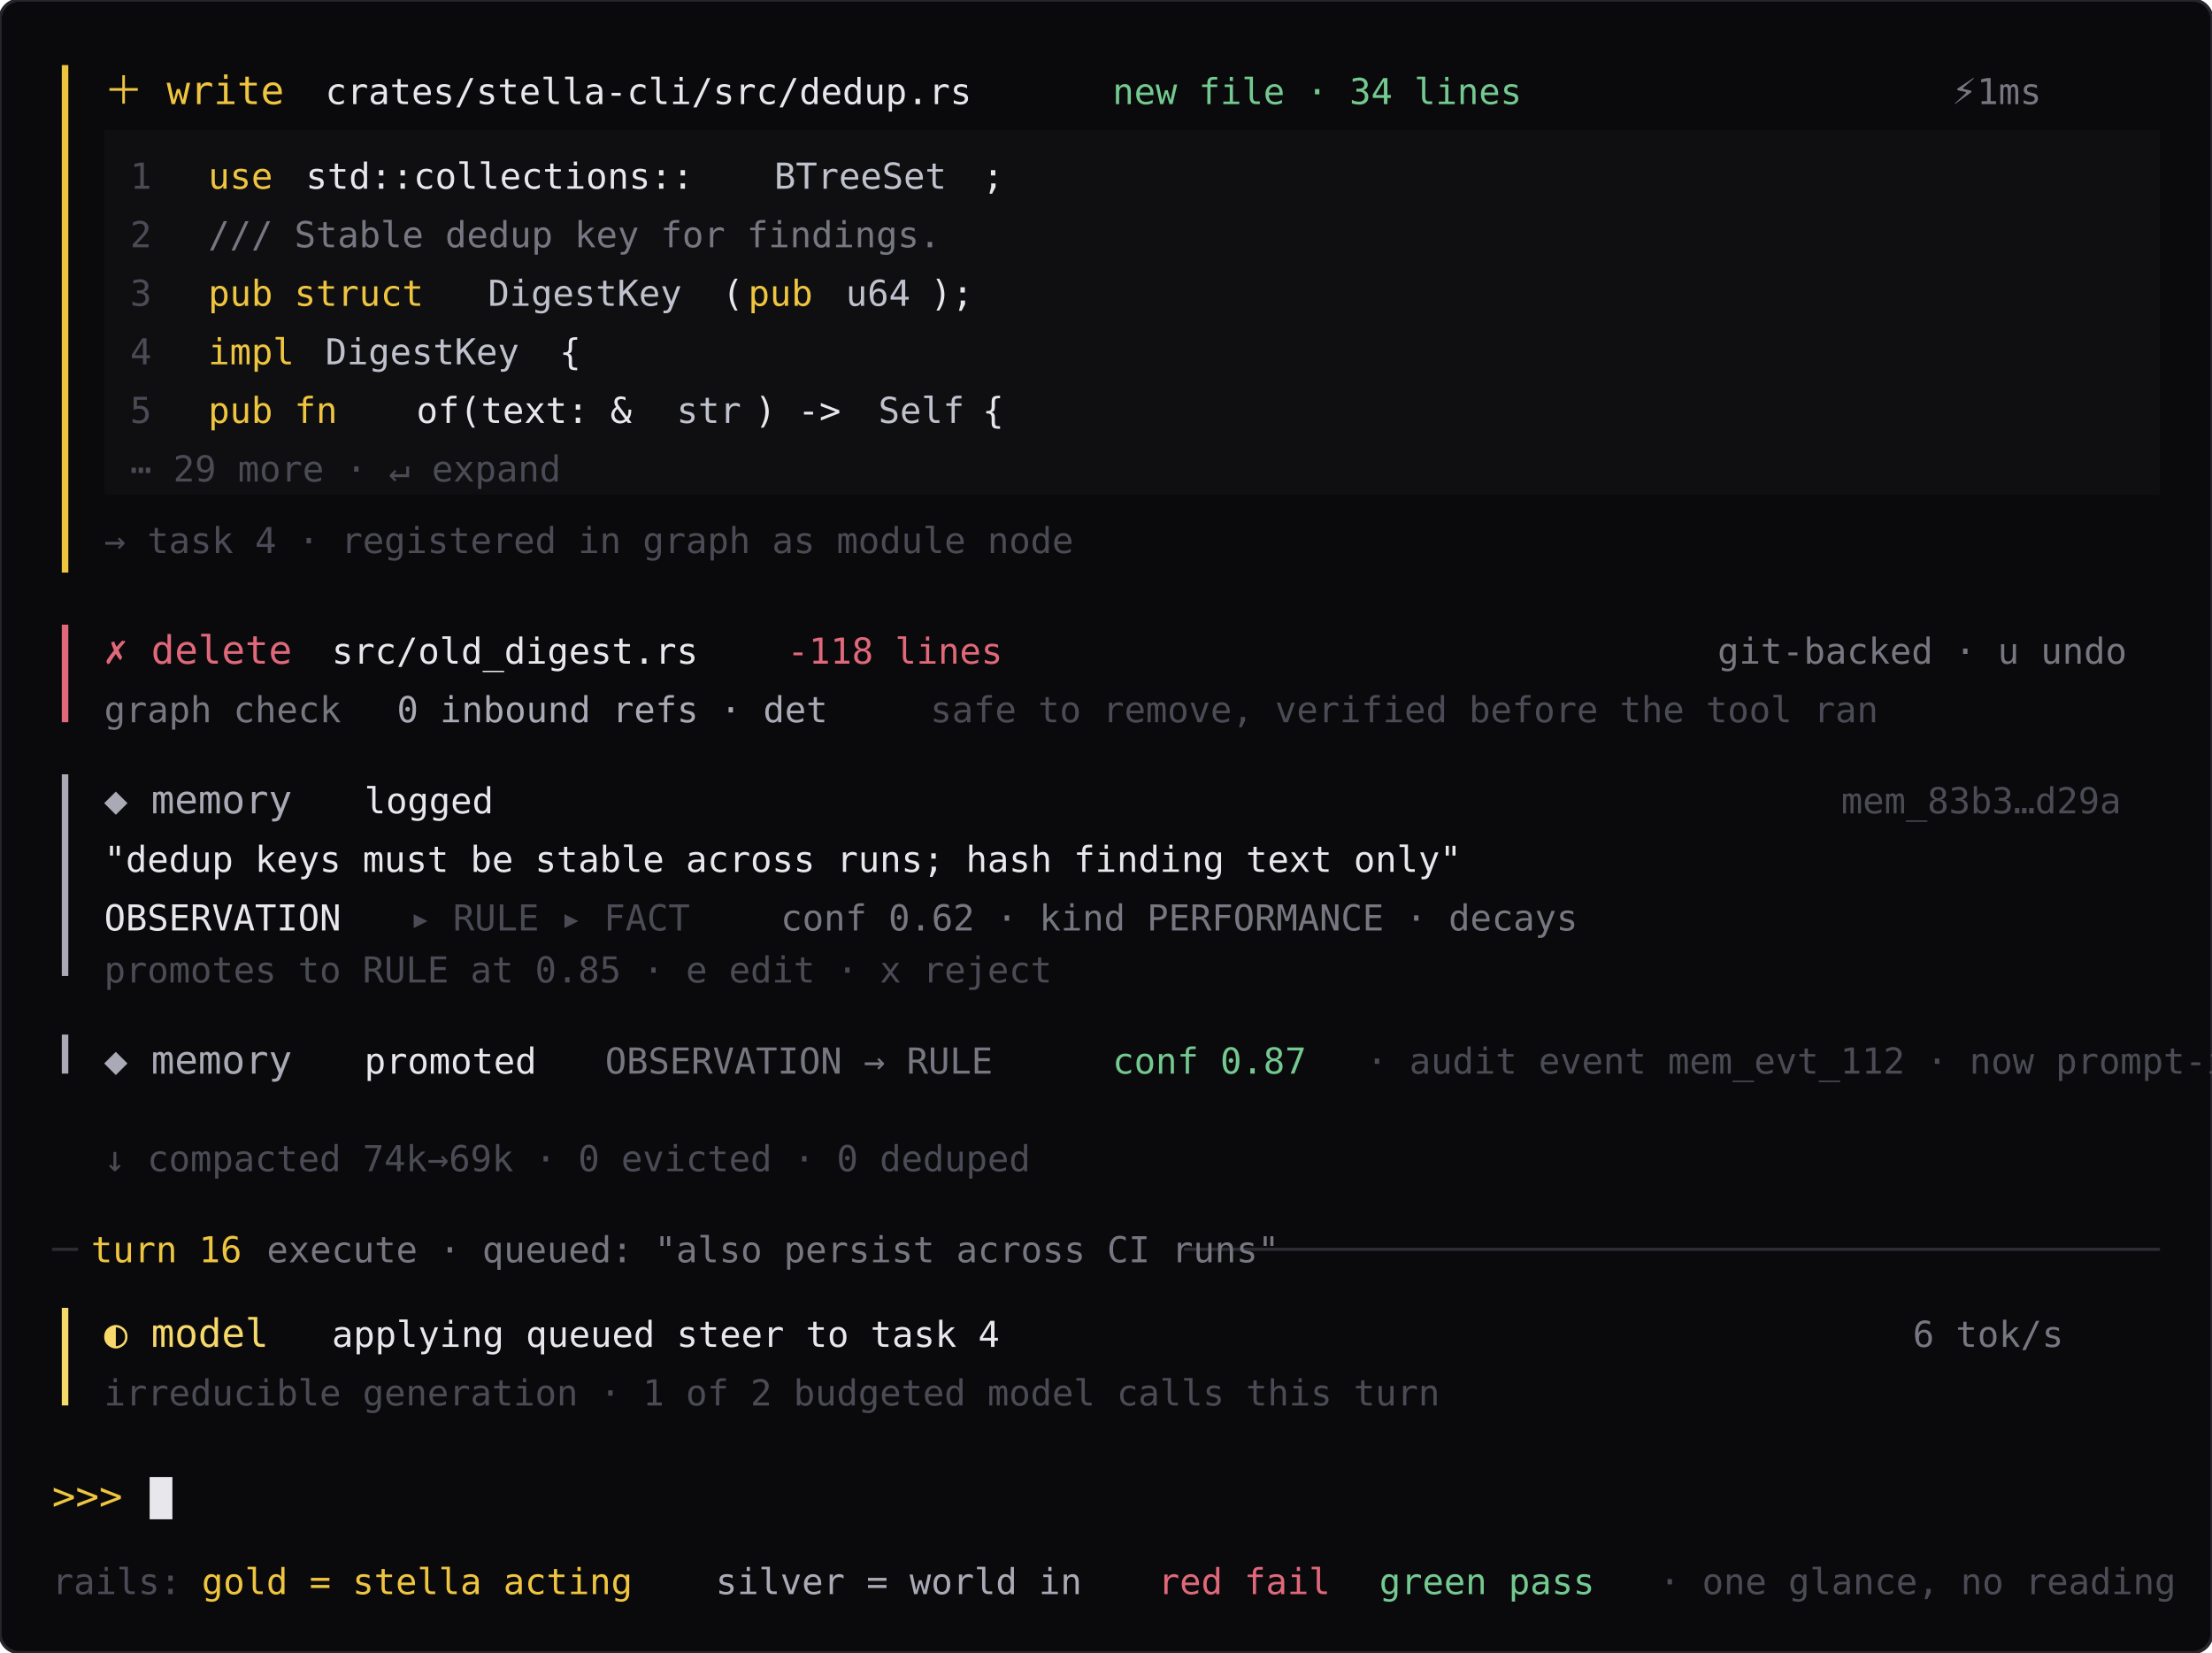
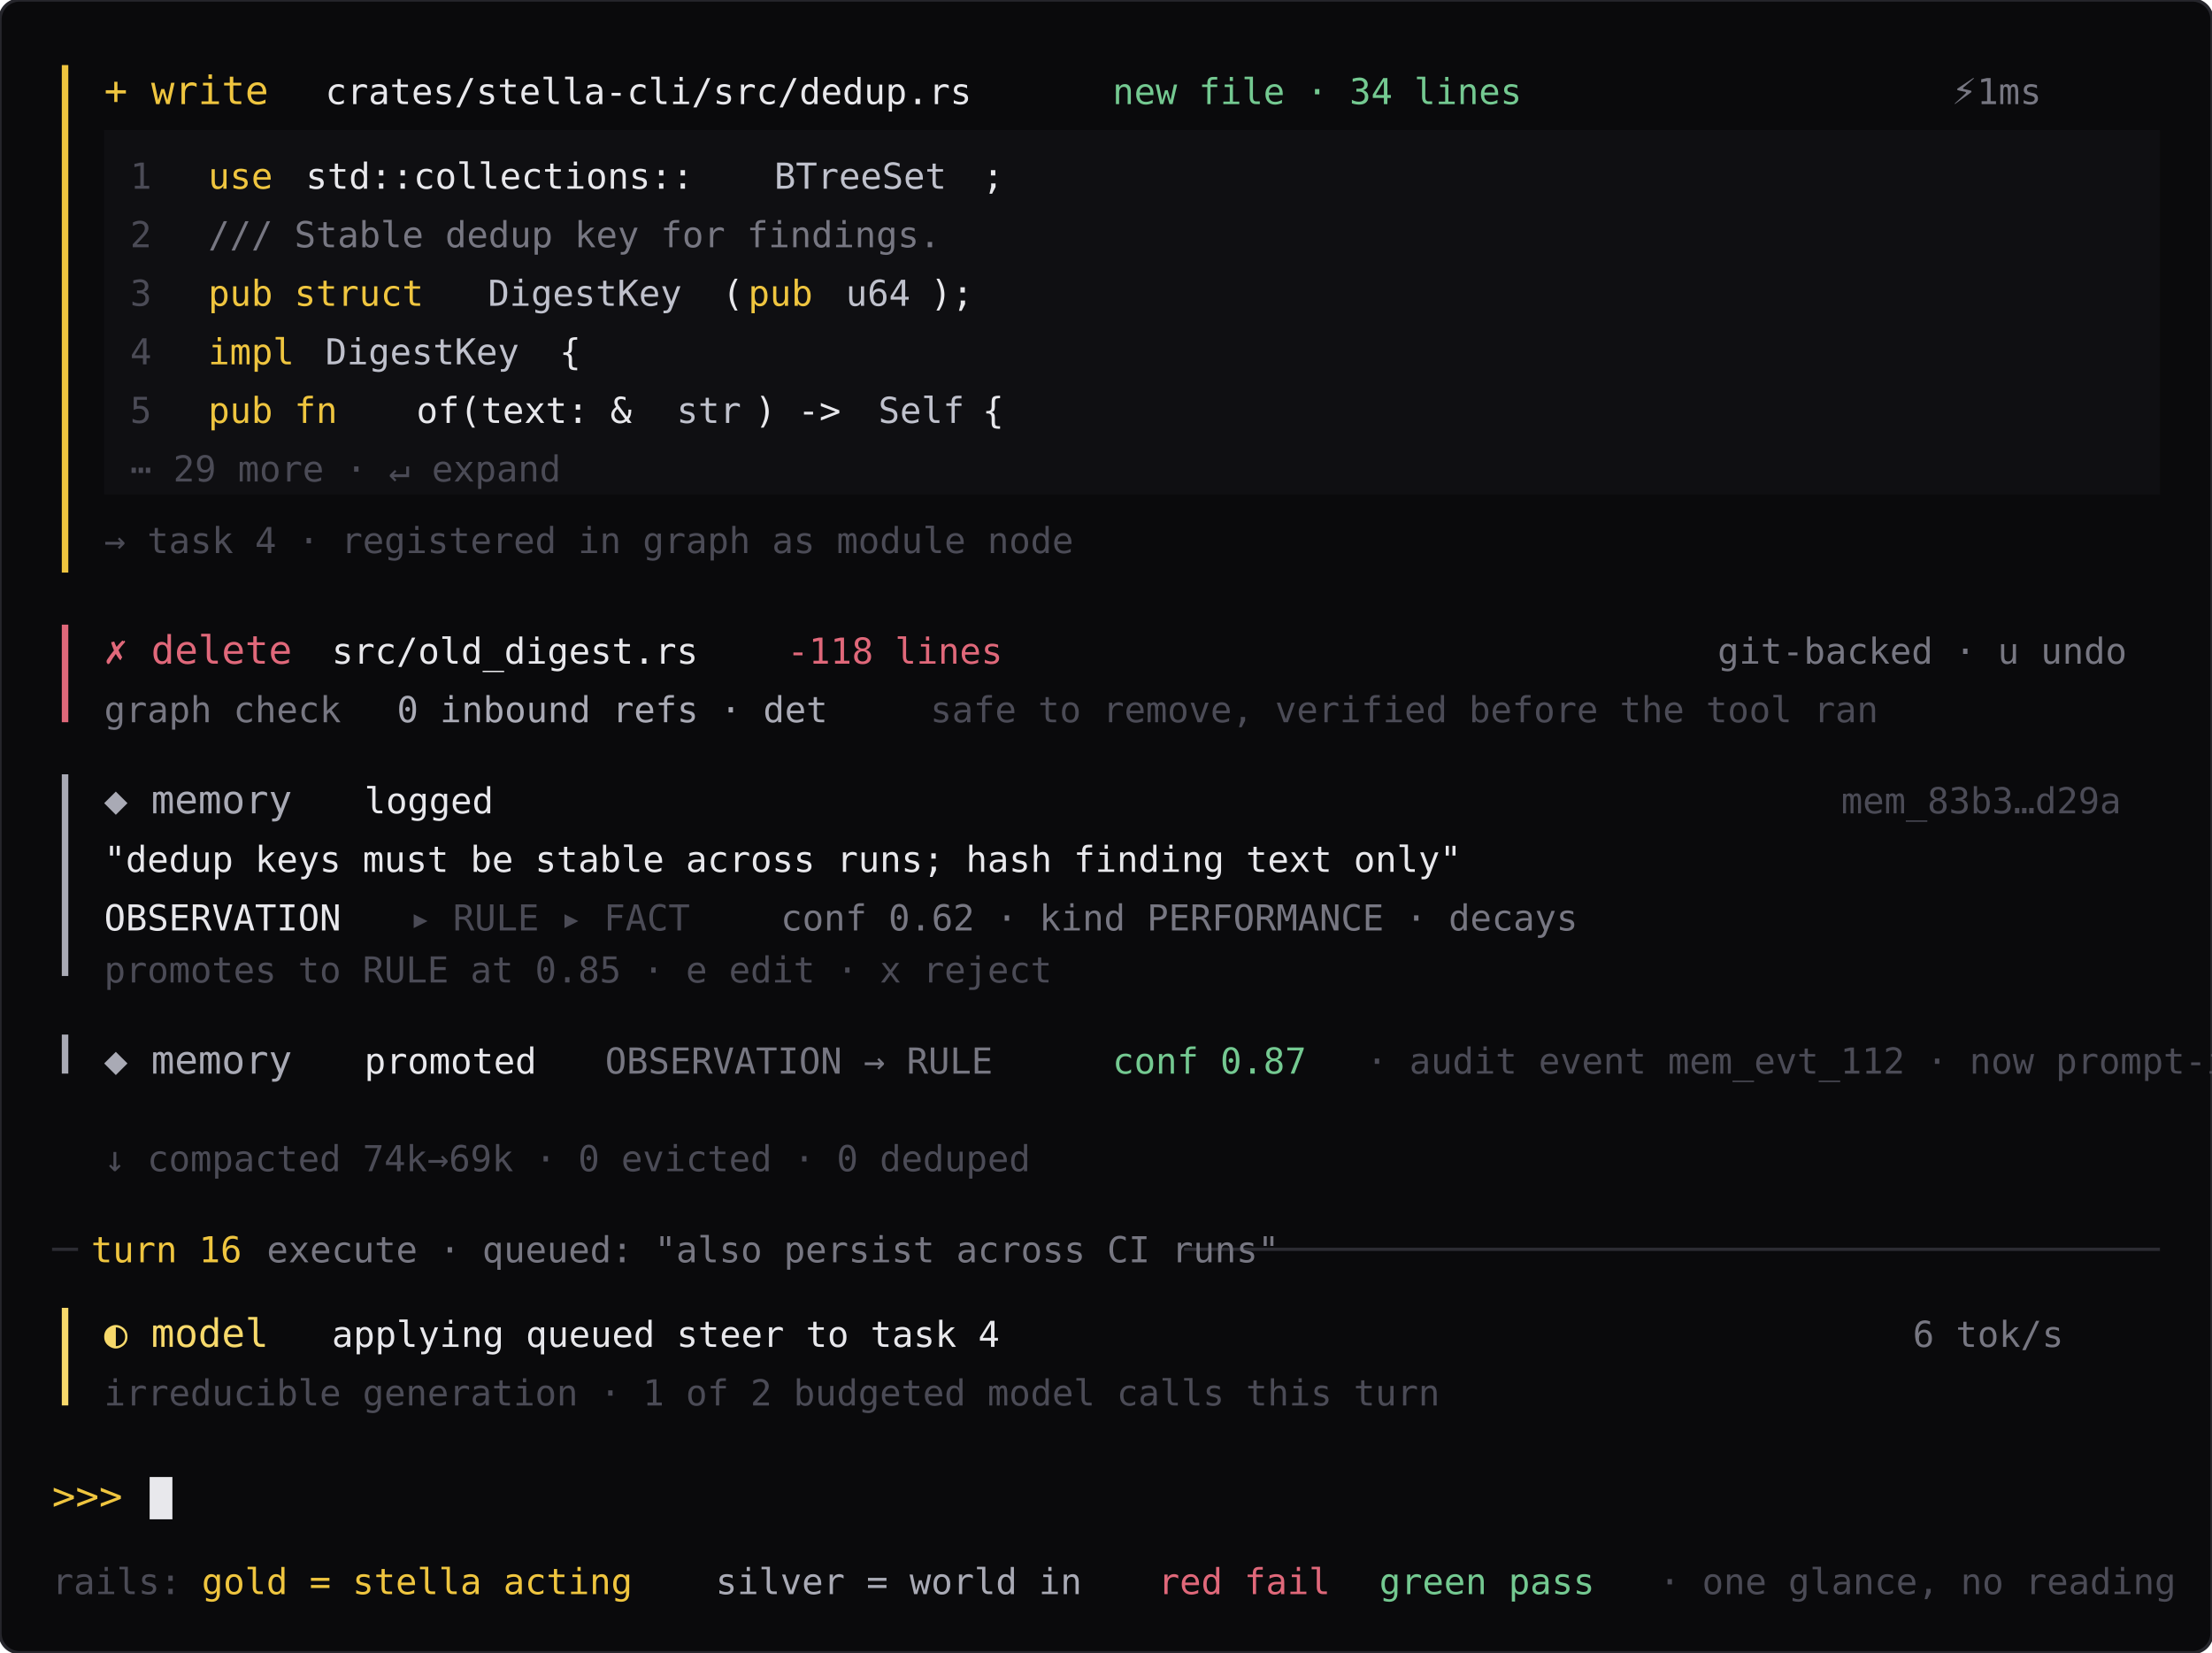
<svg xmlns="http://www.w3.org/2000/svg" viewBox="0 0 680 508" width="680" height="508" font-family="DejaVu Sans Mono, JetBrains Mono, monospace">
  <rect x="0" y="0" width="680" height="508" rx="6" fill="#0A0A0C" stroke="#26262C" stroke-width="1" />
  <line x1="20" y1="20" x2="20" y2="176" stroke="#EFC53F" stroke-width="2" />
-   <text x="32" y="32" font-size="12" fill="#EFC53F">＋ write</text>
+   <text x="32" y="32" font-size="12" fill="#EFC53F">+ write</text>
  <text x="100" y="32" font-size="11" fill="#E8E8EC">crates/stella-cli/src/dedup.rs</text>
  <text x="342" y="32" font-size="11" fill="#74C991">new file · 34 lines</text>
  <text x="600" y="32" font-size="11" fill="#777782">⚡1ms</text>
  <rect x="32" y="40" width="632" height="112" fill="#0F0F12" />
  <text x="40" y="58" font-size="11" fill="#4B4B56">1</text>
  <text x="64" y="58" font-size="11" fill="#EFC53F">use</text>
  <text x="94" y="58" font-size="11" fill="#E8E8EC">std::collections::</text>
  <text x="238" y="58" font-size="11" fill="#BFC1CC">BTreeSet</text>
  <text x="302" y="58" font-size="11" fill="#E8E8EC">;</text>
  <text x="40" y="76" font-size="11" fill="#4B4B56">2</text>
  <text x="64" y="76" font-size="11" fill="#777782">/// Stable dedup key for findings.</text>
  <text x="40" y="94" font-size="11" fill="#4B4B56">3</text>
  <text x="64" y="94" font-size="11" fill="#EFC53F">pub struct</text>
  <text x="150" y="94" font-size="11" fill="#BFC1CC">DigestKey</text>
  <text x="222" y="94" font-size="11" fill="#E8E8EC">(</text>
  <text x="230" y="94" font-size="11" fill="#EFC53F">pub</text>
  <text x="260" y="94" font-size="11" fill="#BFC1CC">u64</text>
  <text x="286" y="94" font-size="11" fill="#E8E8EC">);</text>
  <text x="40" y="112" font-size="11" fill="#4B4B56">4</text>
  <text x="64" y="112" font-size="11" fill="#EFC53F">impl</text>
  <text x="100" y="112" font-size="11" fill="#BFC1CC">DigestKey</text>
  <text x="172" y="112" font-size="11" fill="#E8E8EC">{</text>
  <text x="40" y="130" font-size="11" fill="#4B4B56">5</text>
  <text x="64" y="130" font-size="11" fill="#EFC53F">  pub fn</text>
  <text x="128" y="130" font-size="11" fill="#E8E8EC">of(text: &amp;</text>
  <text x="208" y="130" font-size="11" fill="#BFC1CC">str</text>
  <text x="232" y="130" font-size="11" fill="#E8E8EC">) -&gt; </text>
  <text x="270" y="130" font-size="11" fill="#BFC1CC">Self</text>
  <text x="302" y="130" font-size="11" fill="#E8E8EC"> {</text>
  <text x="40" y="148" font-size="11" fill="#4B4B56">⋯ 29 more · ↵ expand</text>
  <text x="32" y="170" font-size="11" fill="#4B4B56">→ task 4 · registered in graph as module node</text>
  <line x1="20" y1="192" x2="20" y2="222" stroke="#E0687A" stroke-width="2" />
  <text x="32" y="204" font-size="12" fill="#E0687A">✗ delete</text>
  <text x="102" y="204" font-size="11" fill="#E8E8EC">src/old_digest.rs</text>
  <text x="242" y="204" font-size="11" fill="#E0687A">-118 lines</text>
  <text x="528" y="204" font-size="11" fill="#777782">git-backed · u undo</text>
  <text x="32" y="222" font-size="11" fill="#777782">graph check</text>
  <text x="122" y="222" font-size="11" fill="#A9AAB5">0 inbound refs · det</text>
  <text x="286" y="222" font-size="11" fill="#4B4B56">safe to remove, verified before the tool ran</text>
  <line x1="20" y1="238" x2="20" y2="300" stroke="#A9AAB5" stroke-width="2" />
  <text x="32" y="250" font-size="12" fill="#A9AAB5">◆ memory</text>
  <text x="112" y="250" font-size="11" fill="#E8E8EC">logged</text>
  <text x="566" y="250" font-size="11" fill="#4B4B56">mem_83b3…d29a</text>
  <text x="32" y="268" font-size="11" fill="#E8E8EC">"dedup keys must be stable across runs; hash finding text only"</text>
  <text x="32" y="286" font-size="11" fill="#E8E8EC">OBSERVATION</text>
  <text x="126" y="286" font-size="11" fill="#4B4B56">▸ RULE ▸ FACT</text>
  <text x="240" y="286" font-size="11" fill="#777782">conf 0.62 · kind PERFORMANCE · decays</text>
  <text x="32" y="302" font-size="11" fill="#4B4B56">promotes to RULE at 0.85 · e edit · x reject</text>
  <line x1="20" y1="318" x2="20" y2="330" stroke="#A9AAB5" stroke-width="2" />
  <text x="32" y="330" font-size="12" fill="#A9AAB5">◆ memory</text>
  <text x="112" y="330" font-size="11" fill="#E8E8EC">promoted</text>
  <text x="186" y="330" font-size="11" fill="#777782">OBSERVATION → RULE</text>
  <text x="342" y="330" font-size="11" fill="#74C991">conf 0.87</text>
  <text x="420" y="330" font-size="11" fill="#4B4B56">· audit event mem_evt_112 · now prompt-injected</text>
  <text x="32" y="360" font-size="11" fill="#4B4B56">↓ compacted 74k→69k · 0 evicted · 0 deduped</text>
  <line x1="16" y1="384" x2="664" y2="384" stroke="#2C2C33" stroke-width="1" />
  <rect x="24" y="376" width="340" height="14" fill="#0A0A0C" />
  <text x="28" y="388" font-size="11" fill="#EFC53F">turn 16</text>
  <text x="82" y="388" font-size="11" fill="#777782">execute · queued: "also persist across CI runs"</text>
  <line x1="20" y1="402" x2="20" y2="432" stroke="#F7D96B" stroke-width="2" />
  <text x="32" y="414" font-size="12" fill="#F7D96B">◐ model</text>
  <text x="102" y="414" font-size="11" fill="#E8E8EC">applying queued steer to task 4</text>
  <text x="588" y="414" font-size="11" fill="#777782">6 tok/s</text>
  <text x="32" y="432" font-size="11" fill="#4B4B56">irreducible generation · 1 of 2 budgeted model calls this turn</text>
  <text x="16" y="464" font-size="12" fill="#EFC53F" font-weight="500">&gt;&gt;&gt;</text>
  <rect x="46" y="454" width="7" height="13" fill="#E8E8EC" />
  <text x="16" y="490" font-size="11" fill="#4B4B56">rails:</text>
  <text x="62" y="490" font-size="11" fill="#EFC53F">gold = stella acting</text>
  <text x="220" y="490" font-size="11" fill="#A9AAB5">silver = world in</text>
  <text x="356" y="490" font-size="11" fill="#E0687A">red fail</text>
  <text x="424" y="490" font-size="11" fill="#74C991">green pass</text>
  <text x="510" y="490" font-size="11" fill="#4B4B56">· one glance, no reading</text>
</svg>
